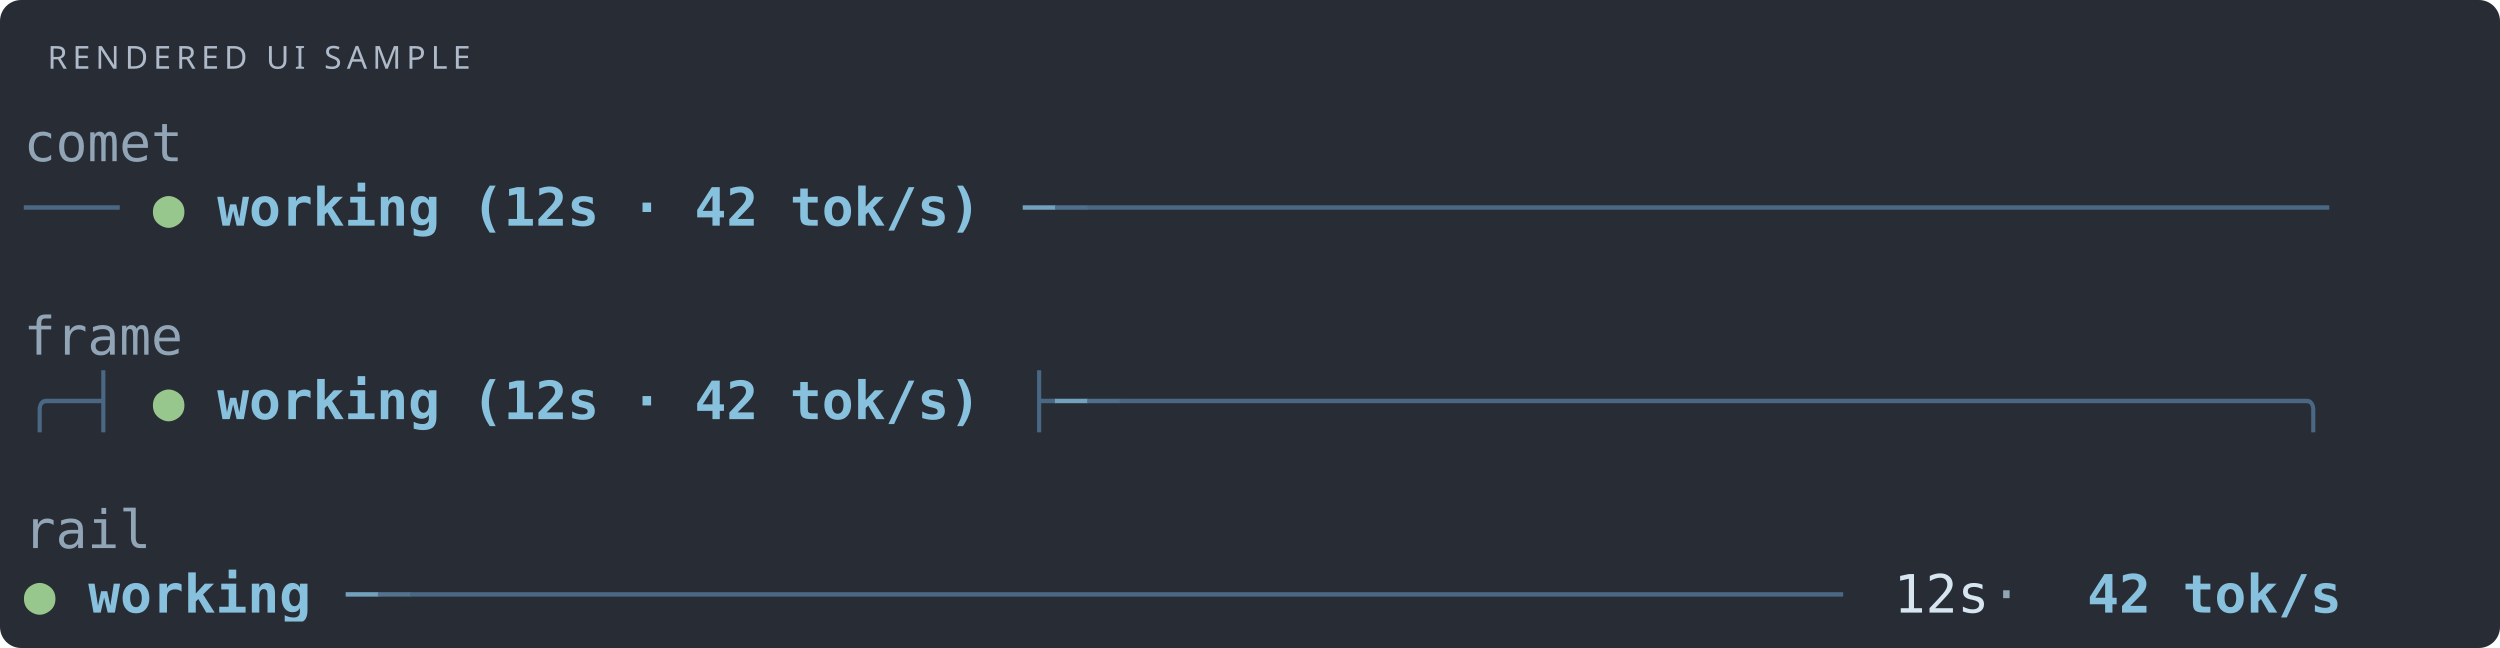
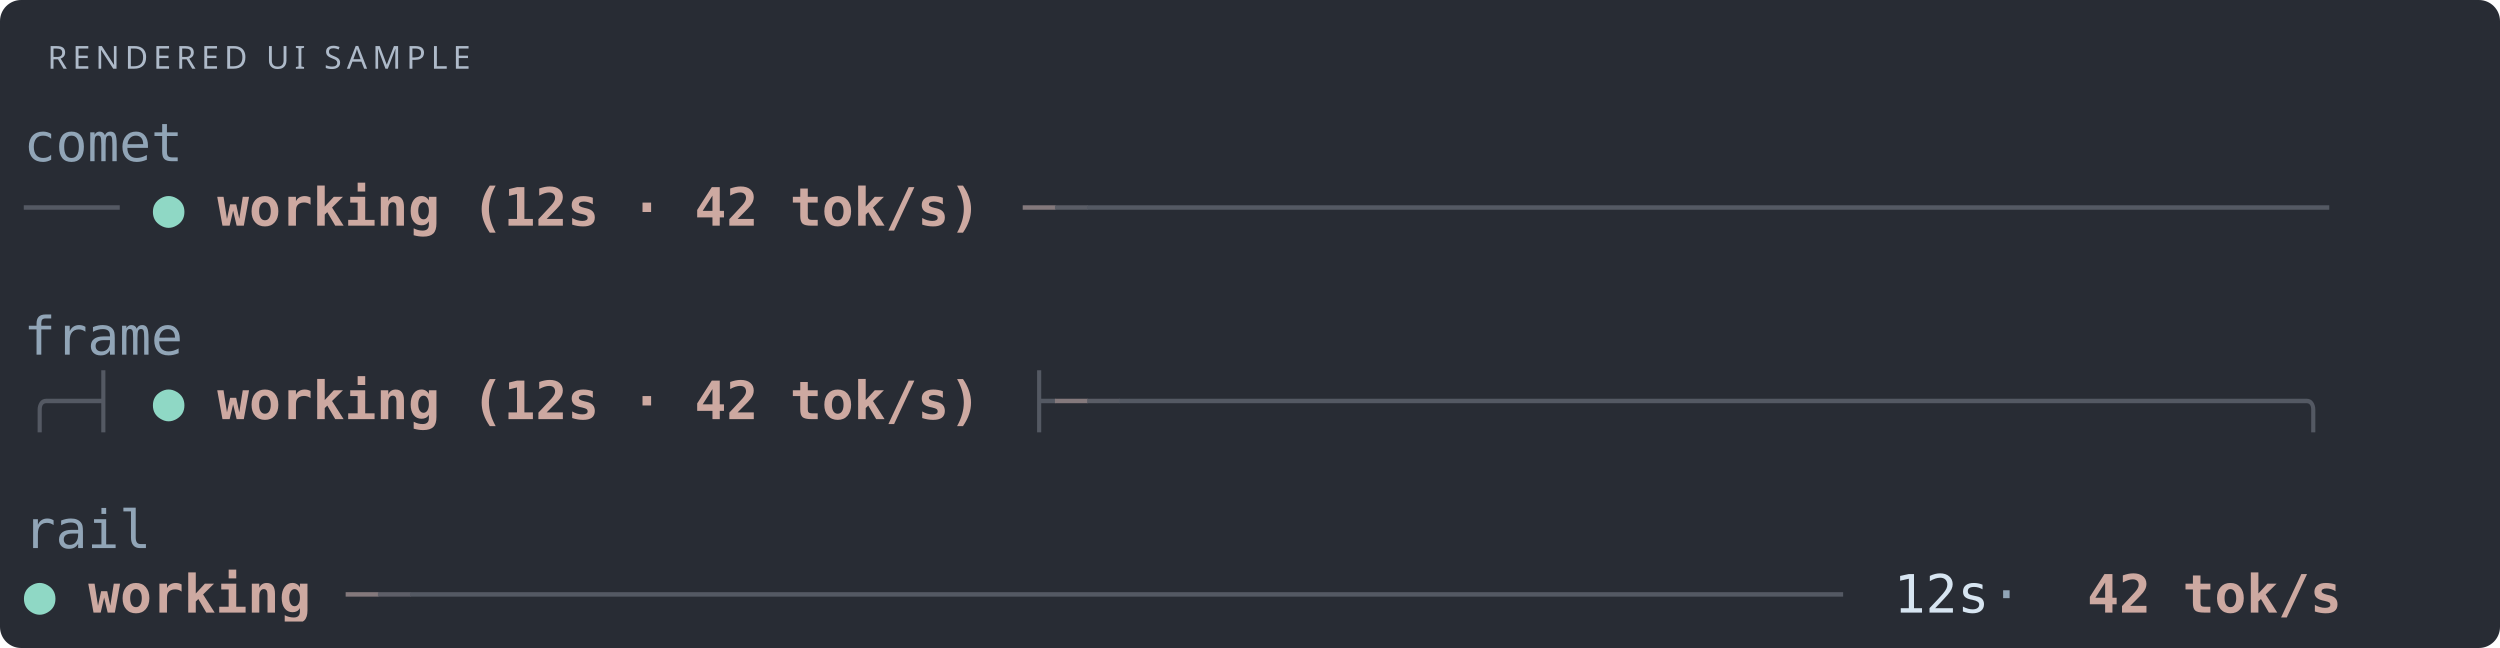
<svg xmlns="http://www.w3.org/2000/svg" viewBox="0 0 946 245.2">
  <style>
.appearance-dividers-matrix {font-family:monospace;font-size:20px;line-height:24.4px}
.appearance-dividers-r1 { fill: #91a5b7 }
.appearance-dividers-r2 { fill: #abb2bf }
- .appearance-dividers-r3 { fill: #4a6884 }
- .appearance-dividers-r4 { fill: #98c78d }
- .appearance-dividers-r5 { fill: #88c1dd;font-weight: bold }
- .appearance-dividers-r6 { fill: #72a2be }
- .appearance-dividers-r7 { fill: #4f708c }
- .appearance-dividers-r8 { fill: #527490 }
+ .appearance-dividers-r3 { fill: #545963 }
+ .appearance-dividers-r4 { fill: #8fd8c5 }
+ .appearance-dividers-r5 { fill: #cda9a1;font-weight: bold }
+ .appearance-dividers-r6 { fill: #84797c }
+ .appearance-dividers-r7 { fill: #5a5d66 }
+ .appearance-dividers-r8 { fill: #5e5f68 }
.appearance-dividers-r9 { fill: #d7e5f1 }
</style>
  <defs>
    <clipPath id="appearance-dividers-clip-terminal">
      <rect width="926.2" height="194.2" />
    </clipPath>
    <clipPath id="appearance-dividers-line-0">
      <rect x="0" y="1.5" width="927.2" height="24.65" />
    </clipPath>
    <clipPath id="appearance-dividers-line-1">
      <rect x="0" y="25.9" width="927.2" height="24.65" />
    </clipPath>
    <clipPath id="appearance-dividers-line-2">
      <rect x="0" y="50.3" width="927.2" height="24.65" />
    </clipPath>
    <clipPath id="appearance-dividers-line-3">
      <rect x="0" y="74.7" width="927.2" height="24.65" />
    </clipPath>
    <clipPath id="appearance-dividers-line-4">
      <rect x="0" y="99.1" width="927.2" height="24.65" />
    </clipPath>
    <clipPath id="appearance-dividers-line-5">
      <rect x="0" y="123.5" width="927.2" height="24.65" />
    </clipPath>
    <clipPath id="appearance-dividers-line-6">
      <rect x="0" y="147.9" width="927.2" height="24.65" />
    </clipPath>
  </defs>
  <rect width="946" height="245.2" rx="8" fill="#282c34" />
  <text x="18" y="26" fill="#aebac9" font-family="sans-serif" font-size="12" letter-spacing="2">RENDERED UI SAMPLE</text>
  <g transform="translate(9, 41)" clip-path="url(#appearance-dividers-clip-terminal)">
    <g class="appearance-dividers-matrix">
      <text class="appearance-dividers-r1" x="0" y="20" textLength="61" clip-path="url(#appearance-dividers-line-0)">comet</text>
      <text class="appearance-dividers-r2" x="927.2" y="20" textLength="12.2" clip-path="url(#appearance-dividers-line-0)">
</text>
      <text class="appearance-dividers-r3" x="0" y="44.4" textLength="36.6" clip-path="url(#appearance-dividers-line-1)">───</text>
      <text class="appearance-dividers-r4" x="48.8" y="44.4" textLength="24.4" clip-path="url(#appearance-dividers-line-1)">● </text>
      <text class="appearance-dividers-r5" x="73.2" y="44.4" textLength="292.8" clip-path="url(#appearance-dividers-line-1)">working (12s · 42 tok/s)</text>
      <text class="appearance-dividers-r6" x="378.2" y="44.4" textLength="12.2" clip-path="url(#appearance-dividers-line-1)">─</text>
      <text class="appearance-dividers-r7" x="390.4" y="44.4" textLength="12.2" clip-path="url(#appearance-dividers-line-1)">─</text>
      <text class="appearance-dividers-r3" x="402.6" y="44.4" textLength="475.8" clip-path="url(#appearance-dividers-line-1)">───────────────────────────────────────</text>
      <text class="appearance-dividers-r2" x="927.2" y="44.4" textLength="12.2" clip-path="url(#appearance-dividers-line-1)">
</text>
      <text class="appearance-dividers-r2" x="927.2" y="68.8" textLength="12.2" clip-path="url(#appearance-dividers-line-2)">
</text>
      <text class="appearance-dividers-r1" x="0" y="93.2" textLength="61" clip-path="url(#appearance-dividers-line-3)">frame</text>
      <text class="appearance-dividers-r2" x="927.2" y="93.2" textLength="12.2" clip-path="url(#appearance-dividers-line-3)">
</text>
      <text class="appearance-dividers-r3" x="0" y="117.6" textLength="36.6" clip-path="url(#appearance-dividers-line-4)">╭─┤</text>
      <text class="appearance-dividers-r4" x="48.8" y="117.6" textLength="24.4" clip-path="url(#appearance-dividers-line-4)">● </text>
      <text class="appearance-dividers-r5" x="73.2" y="117.6" textLength="292.8" clip-path="url(#appearance-dividers-line-4)">working (12s · 42 tok/s)</text>
      <text class="appearance-dividers-r3" x="378.2" y="117.6" textLength="12.2" clip-path="url(#appearance-dividers-line-4)">├</text>
      <text class="appearance-dividers-r6" x="390.4" y="117.6" textLength="12.2" clip-path="url(#appearance-dividers-line-4)">─</text>
      <text class="appearance-dividers-r7" x="402.6" y="117.6" textLength="12.2" clip-path="url(#appearance-dividers-line-4)">─</text>
      <text class="appearance-dividers-r3" x="414.8" y="117.6" textLength="463.6" clip-path="url(#appearance-dividers-line-4)">─────────────────────────────────────╮</text>
      <text class="appearance-dividers-r2" x="927.2" y="117.6" textLength="12.2" clip-path="url(#appearance-dividers-line-4)">
</text>
      <text class="appearance-dividers-r2" x="927.2" y="142" textLength="12.2" clip-path="url(#appearance-dividers-line-5)">
</text>
      <text class="appearance-dividers-r1" x="0" y="166.4" textLength="48.8" clip-path="url(#appearance-dividers-line-6)">rail</text>
      <text class="appearance-dividers-r2" x="927.2" y="166.4" textLength="12.2" clip-path="url(#appearance-dividers-line-6)">
</text>
      <text class="appearance-dividers-r4" x="0" y="190.8" textLength="24.4" clip-path="url(#appearance-dividers-line-7)">● </text>
      <text class="appearance-dividers-r5" x="24.4" y="190.8" textLength="85.4" clip-path="url(#appearance-dividers-line-7)">working</text>
      <text class="appearance-dividers-r6" x="122" y="190.8" textLength="12.2" clip-path="url(#appearance-dividers-line-7)">─</text>
      <text class="appearance-dividers-r8" x="134.2" y="190.8" textLength="12.2" clip-path="url(#appearance-dividers-line-7)">─</text>
      <text class="appearance-dividers-r3" x="146.4" y="190.8" textLength="549" clip-path="url(#appearance-dividers-line-7)">─────────────────────────────────────────────</text>
      <text class="appearance-dividers-r9" x="707.6" y="190.8" textLength="36.6" clip-path="url(#appearance-dividers-line-7)">12s</text>
      <text class="appearance-dividers-r1" x="744.2" y="190.8" textLength="36.6" clip-path="url(#appearance-dividers-line-7)"> · </text>
      <text class="appearance-dividers-r5" x="780.8" y="190.8" textLength="97.6" clip-path="url(#appearance-dividers-line-7)">42 tok/s</text>
      <text class="appearance-dividers-r2" x="927.2" y="190.8" textLength="12.2" clip-path="url(#appearance-dividers-line-7)">
</text>
    </g>
  </g>
</svg>
